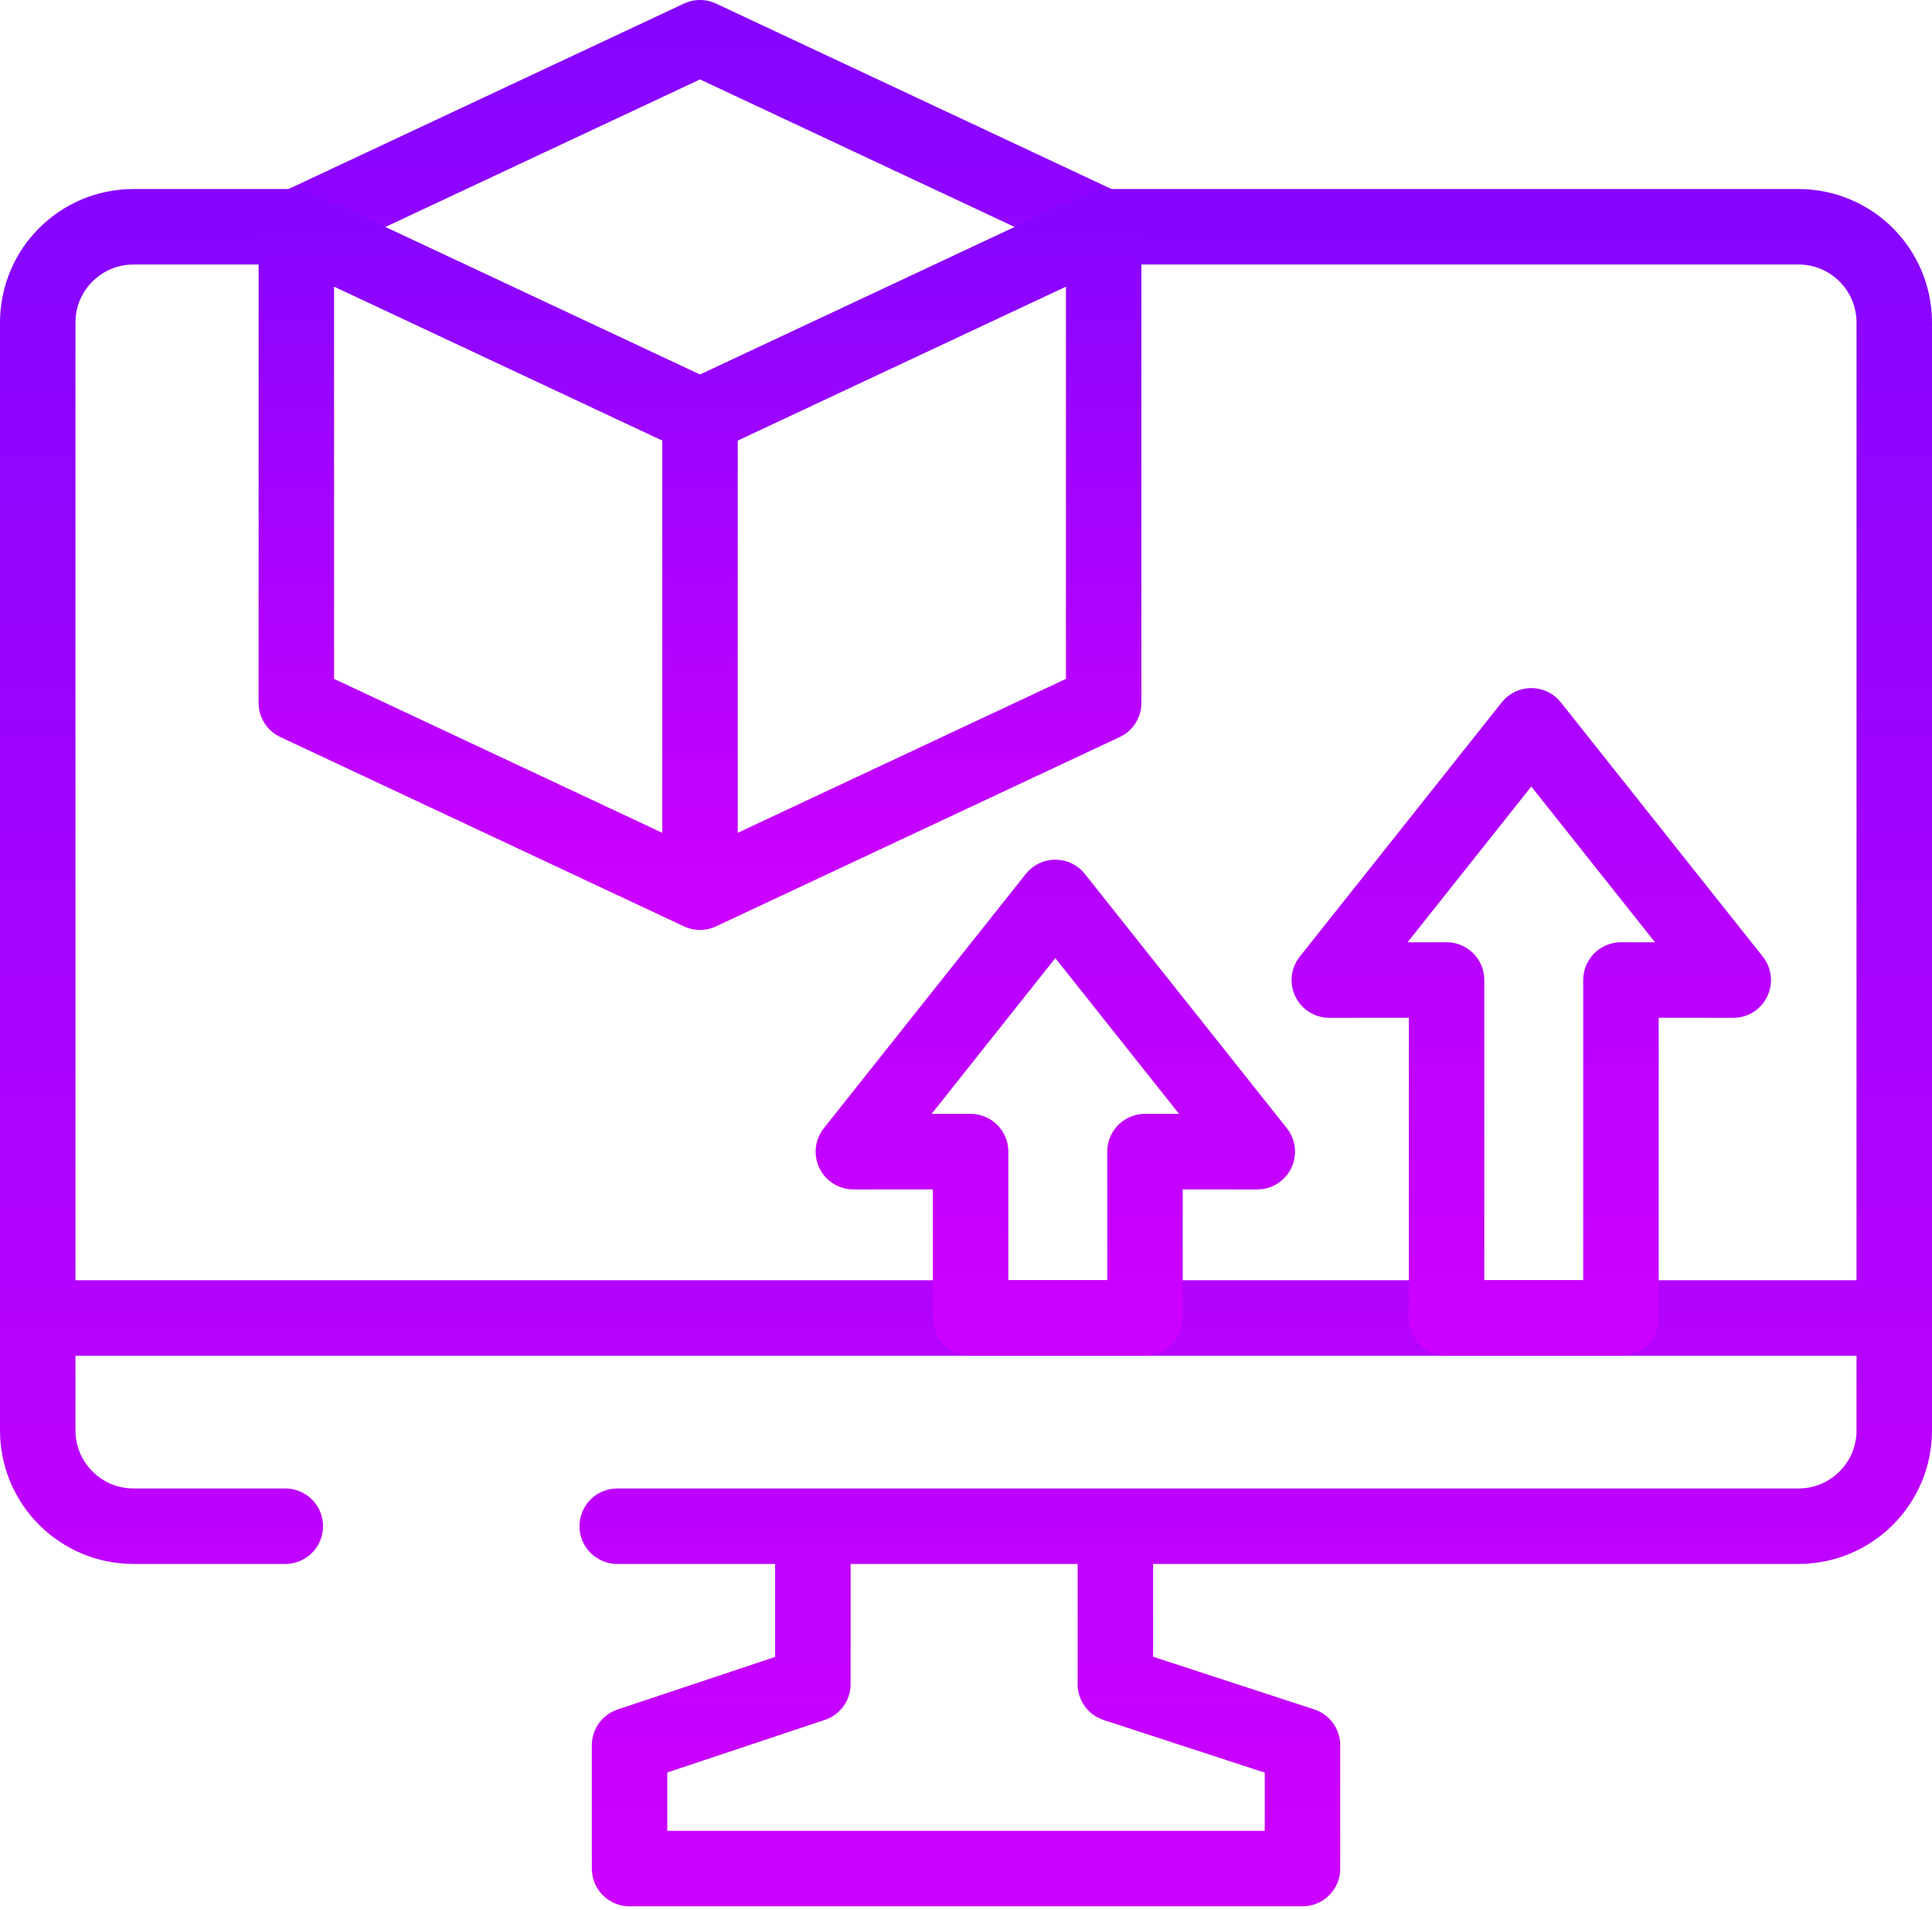
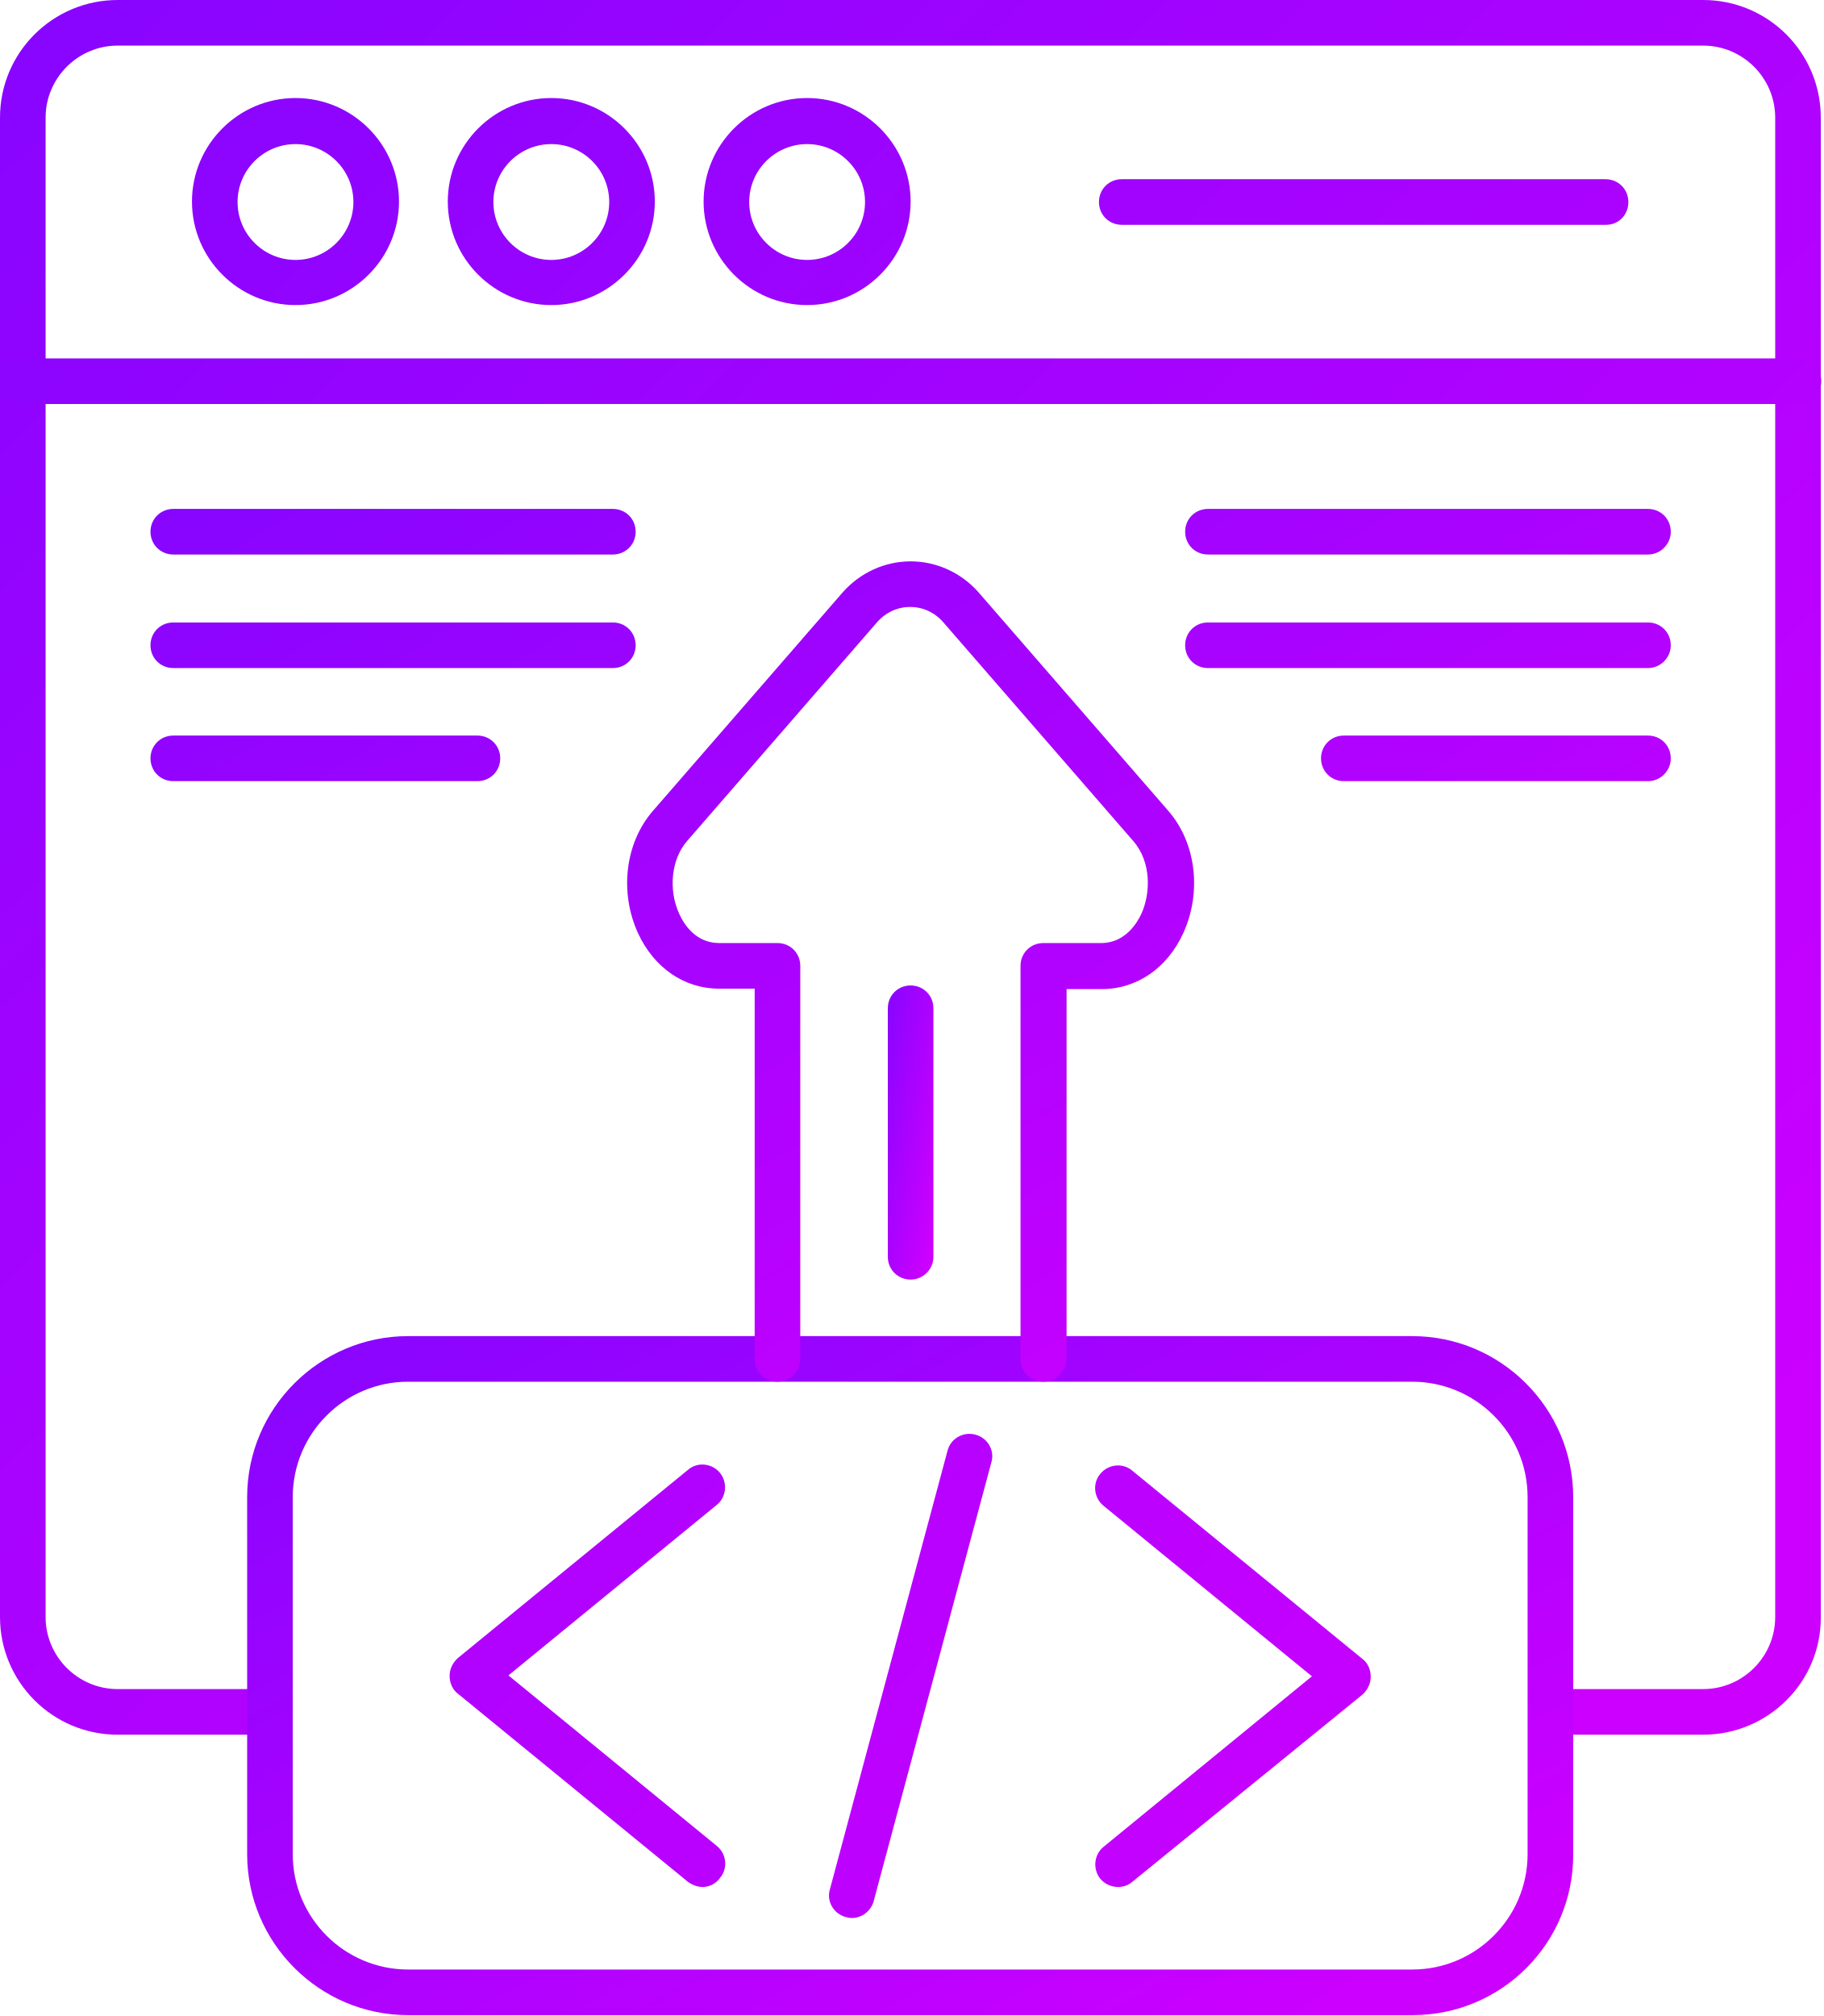
- <svg xmlns="http://www.w3.org/2000/svg" width="512" height="506" viewBox="0 0 512 506" fill="none">
-   <path d="M502 349.207V85.463C502 71.443 490.64 60.083 476.62 60.083H292.32L292.49 60.163L185.51 110.323L78.53 60.163L78.7 60.083H35.38C21.36 60.083 10 71.443 10 85.463V349.207M502 349.207H10M502 349.207V378.996C502 393.011 490.639 404.372 476.624 404.372H163.574M10 349.207V378.996C10 393.011 21.361 404.372 35.376 404.372H75.603M345.169 462.413V495.083H166.839V462.413L215.419 446.213V404.373H295.579V446.213L345.169 462.413Z" stroke="url(#paint0_linear_620_11)" stroke-width="20" stroke-miterlimit="10" stroke-linecap="round" stroke-linejoin="round" />
-   <path d="M279.673 237.78L226.153 305.144L257.22 305.122V349.207H303.436V305.122L333.193 305.145L279.673 237.78ZM405.806 192.315L352.286 259.679L383.353 259.656V349.207H429.57V259.656L459.327 259.679L405.806 192.315ZM185.509 110.323L78.53 60.161L185.509 10L292.488 60.161L185.509 110.323Z" stroke="url(#paint1_linear_620_11)" stroke-width="20" stroke-miterlimit="10" stroke-linecap="round" stroke-linejoin="round" />
-   <path d="M185.509 236.39L292.488 186.229V60.161L185.509 110.323M185.509 236.39L78.53 186.228V60.161L185.509 110.323M185.509 236.39V110.323" stroke="url(#paint2_linear_620_11)" stroke-width="20" stroke-miterlimit="10" stroke-linecap="round" stroke-linejoin="round" />
+ <svg xmlns="http://www.w3.org/2000/svg" width="455" height="503" viewBox="0 0 455 503" fill="none">
+   <path d="M424.96 432.811H386.958C383.772 432.811 381.269 430.308 381.269 427.122C381.269 423.936 383.772 421.433 386.958 421.433H424.96C434.859 421.433 442.937 413.355 442.937 403.456V29.355C442.937 19.456 434.859 11.378 424.96 11.378H29.355C19.456 11.378 11.378 19.456 11.378 29.355V403.456C11.378 413.355 19.456 421.433 29.355 421.433H67.356C70.542 421.433 73.045 423.936 73.045 427.122C73.045 430.308 70.542 432.811 67.356 432.811H29.355C13.084 432.811 0 419.612 0 403.456V29.355C0 13.084 13.198 0 29.355 0H424.96C441.23 0 454.315 13.198 454.315 29.355V403.456C454.428 419.612 441.23 432.811 424.96 432.811Z" fill="url(#paint0_linear_1495_96)" />
+   <path d="M448.74 100.806H5.689C2.503 100.806 0 98.303 0 95.117C0 91.931 2.503 89.428 5.689 89.428H448.74C451.925 89.428 454.428 91.931 454.428 95.117C454.428 98.303 451.812 100.806 448.74 100.806ZM73.728 76.116C59.506 76.116 47.9 64.511 47.9 50.288C47.9 36.066 59.506 24.461 73.728 24.461C87.95 24.461 99.556 36.066 99.556 50.288C99.556 64.511 87.95 76.116 73.728 76.116ZM73.728 35.953C65.764 35.953 59.278 42.438 59.278 50.402C59.278 58.367 65.764 64.852 73.728 64.852C81.692 64.852 88.178 58.367 88.178 50.402C88.178 42.438 81.692 35.953 73.728 35.953ZM137.557 76.116C123.335 76.116 111.73 64.511 111.73 50.288C111.73 36.066 123.335 24.461 137.557 24.461C151.78 24.461 163.385 36.066 163.385 50.288C163.385 64.511 151.78 76.116 137.557 76.116ZM137.557 35.953C129.593 35.953 123.108 42.438 123.108 50.402C123.108 58.367 129.593 64.852 137.557 64.852C145.522 64.852 152.007 58.367 152.007 50.402C152.007 42.438 145.522 35.953 137.557 35.953ZM201.387 76.116C187.164 76.116 175.559 64.511 175.559 50.288C175.559 36.066 187.164 24.461 201.387 24.461C215.609 24.461 227.214 36.066 227.214 50.288C227.214 64.511 215.609 76.116 201.387 76.116ZM201.387 35.953C193.422 35.953 186.937 42.438 186.937 50.402C186.937 58.367 193.422 64.852 201.387 64.852C209.351 64.852 215.836 58.367 215.836 50.402C215.836 42.438 209.351 35.953 201.387 35.953ZM400.725 56.091H279.893C276.708 56.091 274.204 53.588 274.204 50.402C274.204 47.217 276.708 44.713 279.893 44.713H400.612C403.797 44.713 406.3 47.217 406.3 50.402C406.3 53.588 403.911 56.091 400.725 56.091ZM175.332 470.811C174.08 470.811 172.828 470.356 171.691 469.56L114.233 422.569C112.868 421.545 112.185 419.839 112.185 418.132C112.185 416.425 112.981 414.833 114.233 413.695L171.691 366.705C174.08 364.657 177.721 365.112 179.655 367.501C181.589 369.89 181.248 373.531 178.859 375.465L126.862 418.018L178.859 460.571C181.248 462.505 181.703 466.146 179.655 468.536C178.631 470.015 176.924 470.811 175.332 470.811ZM278.983 470.811C277.39 470.811 275.684 470.129 274.546 468.763C272.612 466.374 272.953 462.733 275.342 460.799L327.339 418.246L275.342 375.693C272.953 373.759 272.498 370.118 274.546 367.729C276.48 365.339 280.121 364.884 282.51 366.932L339.968 413.922C341.333 414.946 342.016 416.653 342.016 418.36C342.016 420.066 341.22 421.659 339.968 422.797L282.624 469.446C281.6 470.356 280.348 470.811 278.983 470.811ZM212.537 478.548C212.082 478.548 211.513 478.434 211.058 478.321C207.986 477.524 206.165 474.338 207.076 471.38L236.43 361.926C237.227 358.854 240.412 357.147 243.371 357.944C246.443 358.74 248.263 361.926 247.353 364.884L217.998 474.338C217.316 476.841 215.04 478.548 212.537 478.548Z" fill="url(#paint1_linear_1495_96)" />
+   <path d="M352.484 502.782H101.832C79.645 502.782 61.668 484.692 61.668 462.619V373.531C61.668 351.344 79.759 333.367 101.832 333.367H352.37C374.557 333.367 392.534 351.458 392.534 373.531V462.619C392.648 484.805 374.671 502.782 352.484 502.782ZM101.832 344.745C85.903 344.745 73.046 357.716 73.046 373.531V462.619C73.046 478.548 86.016 491.405 101.832 491.405H352.37C368.299 491.405 381.156 478.434 381.156 462.619V373.531C381.156 357.602 368.185 344.745 352.37 344.745H101.832Z" fill="url(#paint2_linear_1495_96)" />
+   <path d="M260.324 344.747C257.138 344.747 254.635 342.244 254.635 339.058V240.982C254.635 237.796 257.138 235.293 260.324 235.293H274.774C280.804 235.293 283.762 230.173 284.786 228.011C287.062 223.005 287.403 215.154 282.738 209.807L235.406 155.307C233.245 152.804 230.286 151.439 227.101 151.439C223.915 151.439 220.957 152.804 218.795 155.307L171.463 209.807C167.481 214.358 166.685 221.981 169.529 228.125C170.781 230.856 173.739 235.293 179.428 235.293H193.991C197.177 235.293 199.68 237.796 199.68 240.982V339.058C199.68 342.244 197.177 344.747 193.991 344.747C190.806 344.747 188.302 342.244 188.302 339.058V246.671H179.428C170.667 246.671 163.158 241.437 159.175 232.79C154.51 222.55 155.99 210.262 162.93 202.297L210.262 147.798C214.585 142.905 220.729 140.061 227.214 140.061C233.7 140.061 239.844 142.905 244.167 147.798L291.499 202.297C298.439 210.262 299.918 222.55 295.254 232.79C291.271 241.551 283.648 246.785 274.887 246.785H266.126V339.172C266.013 342.244 263.396 344.747 260.324 344.747ZM152.918 138.354H43.236C40.05 138.354 37.547 135.851 37.547 132.665C37.547 129.48 40.05 126.977 43.236 126.977H152.918C156.103 126.977 158.606 129.48 158.606 132.665C158.606 135.851 156.103 138.354 152.918 138.354ZM152.918 166.685H43.236C40.05 166.685 37.547 164.182 37.547 160.996C37.547 157.81 40.05 155.307 43.236 155.307H152.918C156.103 155.307 158.606 157.81 158.606 160.996C158.606 164.182 156.103 166.685 152.918 166.685ZM119.126 194.902H43.236C40.05 194.902 37.547 192.399 37.547 189.213C37.547 186.027 40.05 183.524 43.236 183.524H119.126C122.311 183.524 124.814 186.027 124.814 189.213C124.814 192.399 122.311 194.902 119.126 194.902ZM411.193 138.354H301.398C298.212 138.354 295.709 135.851 295.709 132.665C295.709 129.48 298.212 126.977 301.398 126.977H411.193C414.379 126.977 416.882 129.48 416.882 132.665C416.882 135.851 414.265 138.354 411.193 138.354ZM411.193 166.685H301.398C298.212 166.685 295.709 164.182 295.709 160.996C295.709 157.81 298.212 155.307 301.398 155.307H411.193C414.379 155.307 416.882 157.81 416.882 160.996C416.882 164.182 414.265 166.685 411.193 166.685ZM411.193 194.902H335.303C332.118 194.902 329.614 192.399 329.614 189.213C329.614 186.027 332.118 183.524 335.303 183.524H411.193C414.379 183.524 416.882 186.027 416.882 189.213C416.882 192.399 414.265 194.902 411.193 194.902Z" fill="url(#paint3_linear_1495_96)" />
+   <path d="M227.214 319.262C224.029 319.262 221.525 316.759 221.525 313.573V251.564C221.525 248.378 224.029 245.875 227.214 245.875C230.4 245.875 232.903 248.378 232.903 251.564V313.573C232.903 316.759 230.286 319.262 227.214 319.262Z" fill="url(#paint4_linear_1495_96)" />
  <defs>
-     <linearGradient id="paint0_linear_620_11" x1="256" y1="60.083" x2="256" y2="495.083" gradientUnits="userSpaceOnUse">
+     <linearGradient id="paint0_linear_1495_96" x1="-0.946" y1="4.959" x2="396.849" y2="409.268" gradientUnits="userSpaceOnUse">
      <stop stop-color="#8705FF" />
      <stop offset="1" stop-color="#CC00FF" />
    </linearGradient>
-     <linearGradient id="paint1_linear_620_11" x1="268.929" y1="10" x2="268.929" y2="349.207" gradientUnits="userSpaceOnUse">
+     <linearGradient id="paint1_linear_1495_96" x1="-0.947" y1="29.664" x2="416.252" y2="433.926" gradientUnits="userSpaceOnUse">
      <stop stop-color="#8705FF" />
      <stop offset="1" stop-color="#CC00FF" />
    </linearGradient>
-     <linearGradient id="paint2_linear_620_11" x1="185.509" y1="60.161" x2="185.509" y2="236.39" gradientUnits="userSpaceOnUse">
+     <linearGradient id="paint2_linear_1495_96" x1="60.979" y1="335.308" x2="189.69" y2="578.703" gradientUnits="userSpaceOnUse">
+       <stop stop-color="#8705FF" />
+       <stop offset="1" stop-color="#CC00FF" />
+     </linearGradient>
+     <linearGradient id="paint3_linear_1495_96" x1="36.757" y1="129.472" x2="212.389" y2="425.697" gradientUnits="userSpaceOnUse">
+       <stop stop-color="#8705FF" />
+       <stop offset="1" stop-color="#CC00FF" />
+     </linearGradient>
+     <linearGradient id="paint4_linear_1495_96" x1="221.502" y1="246.716" x2="241.309" y2="249.689" gradientUnits="userSpaceOnUse">
      <stop stop-color="#8705FF" />
      <stop offset="1" stop-color="#CC00FF" />
    </linearGradient>
  </defs>
</svg>
